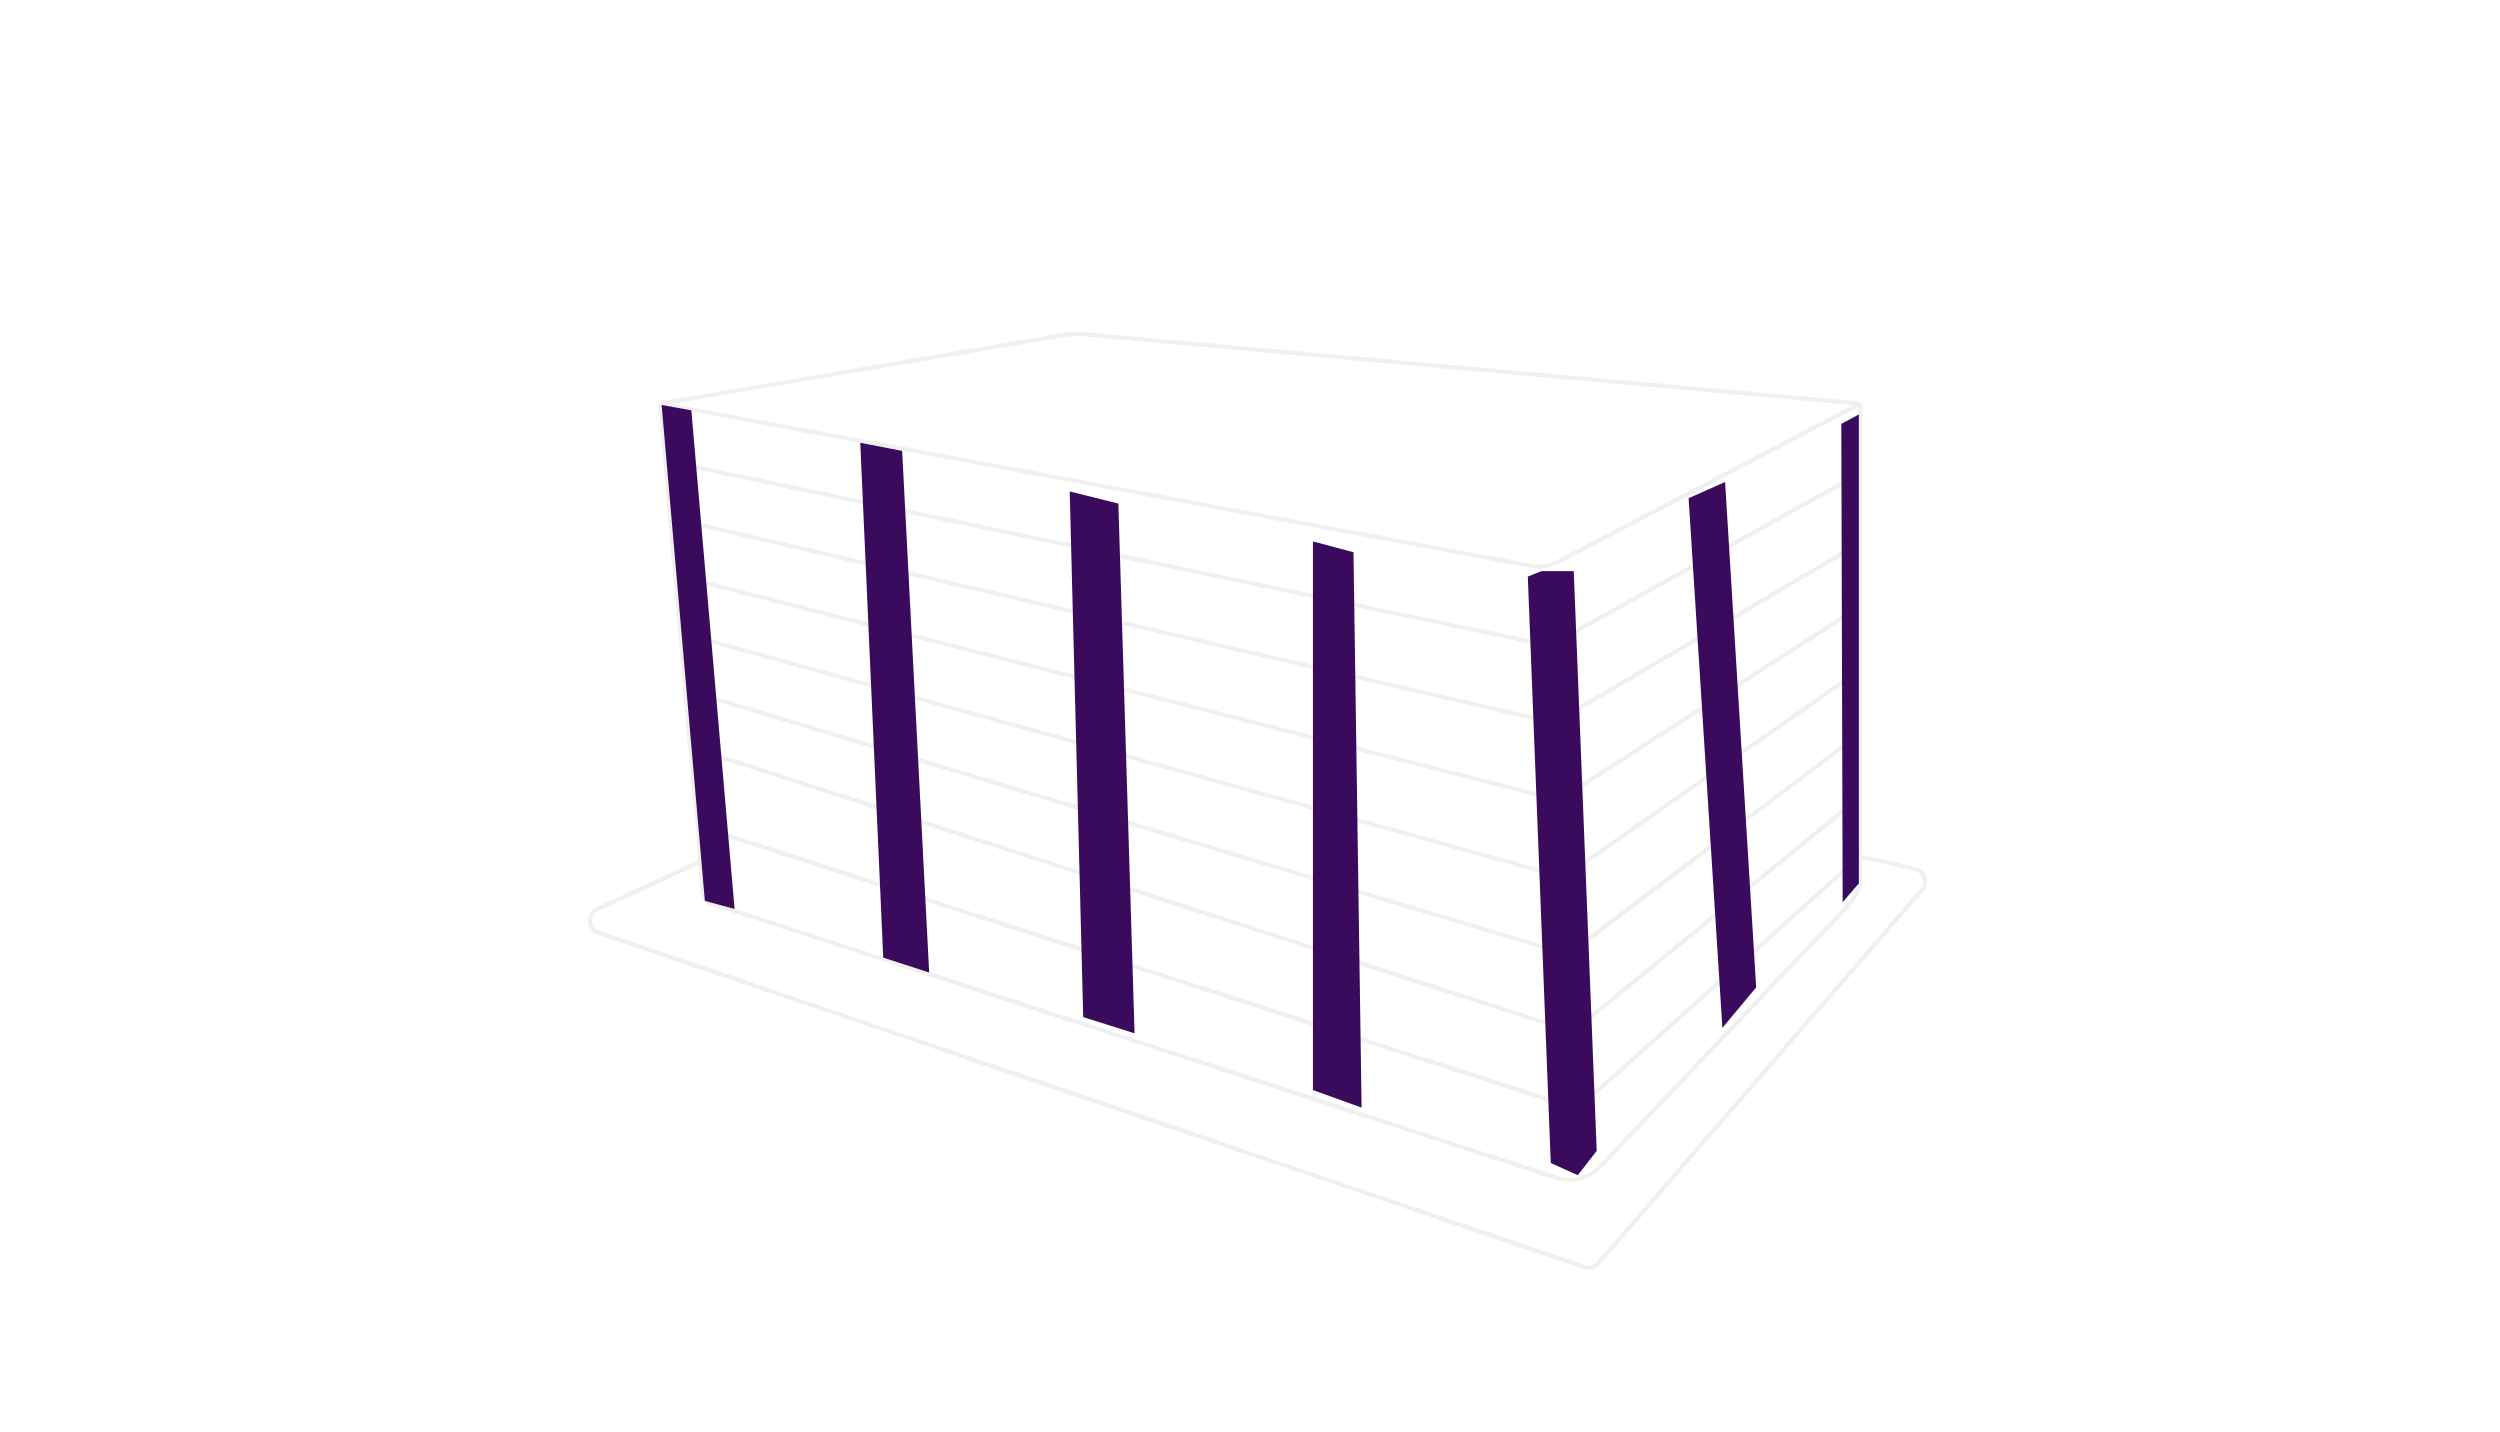
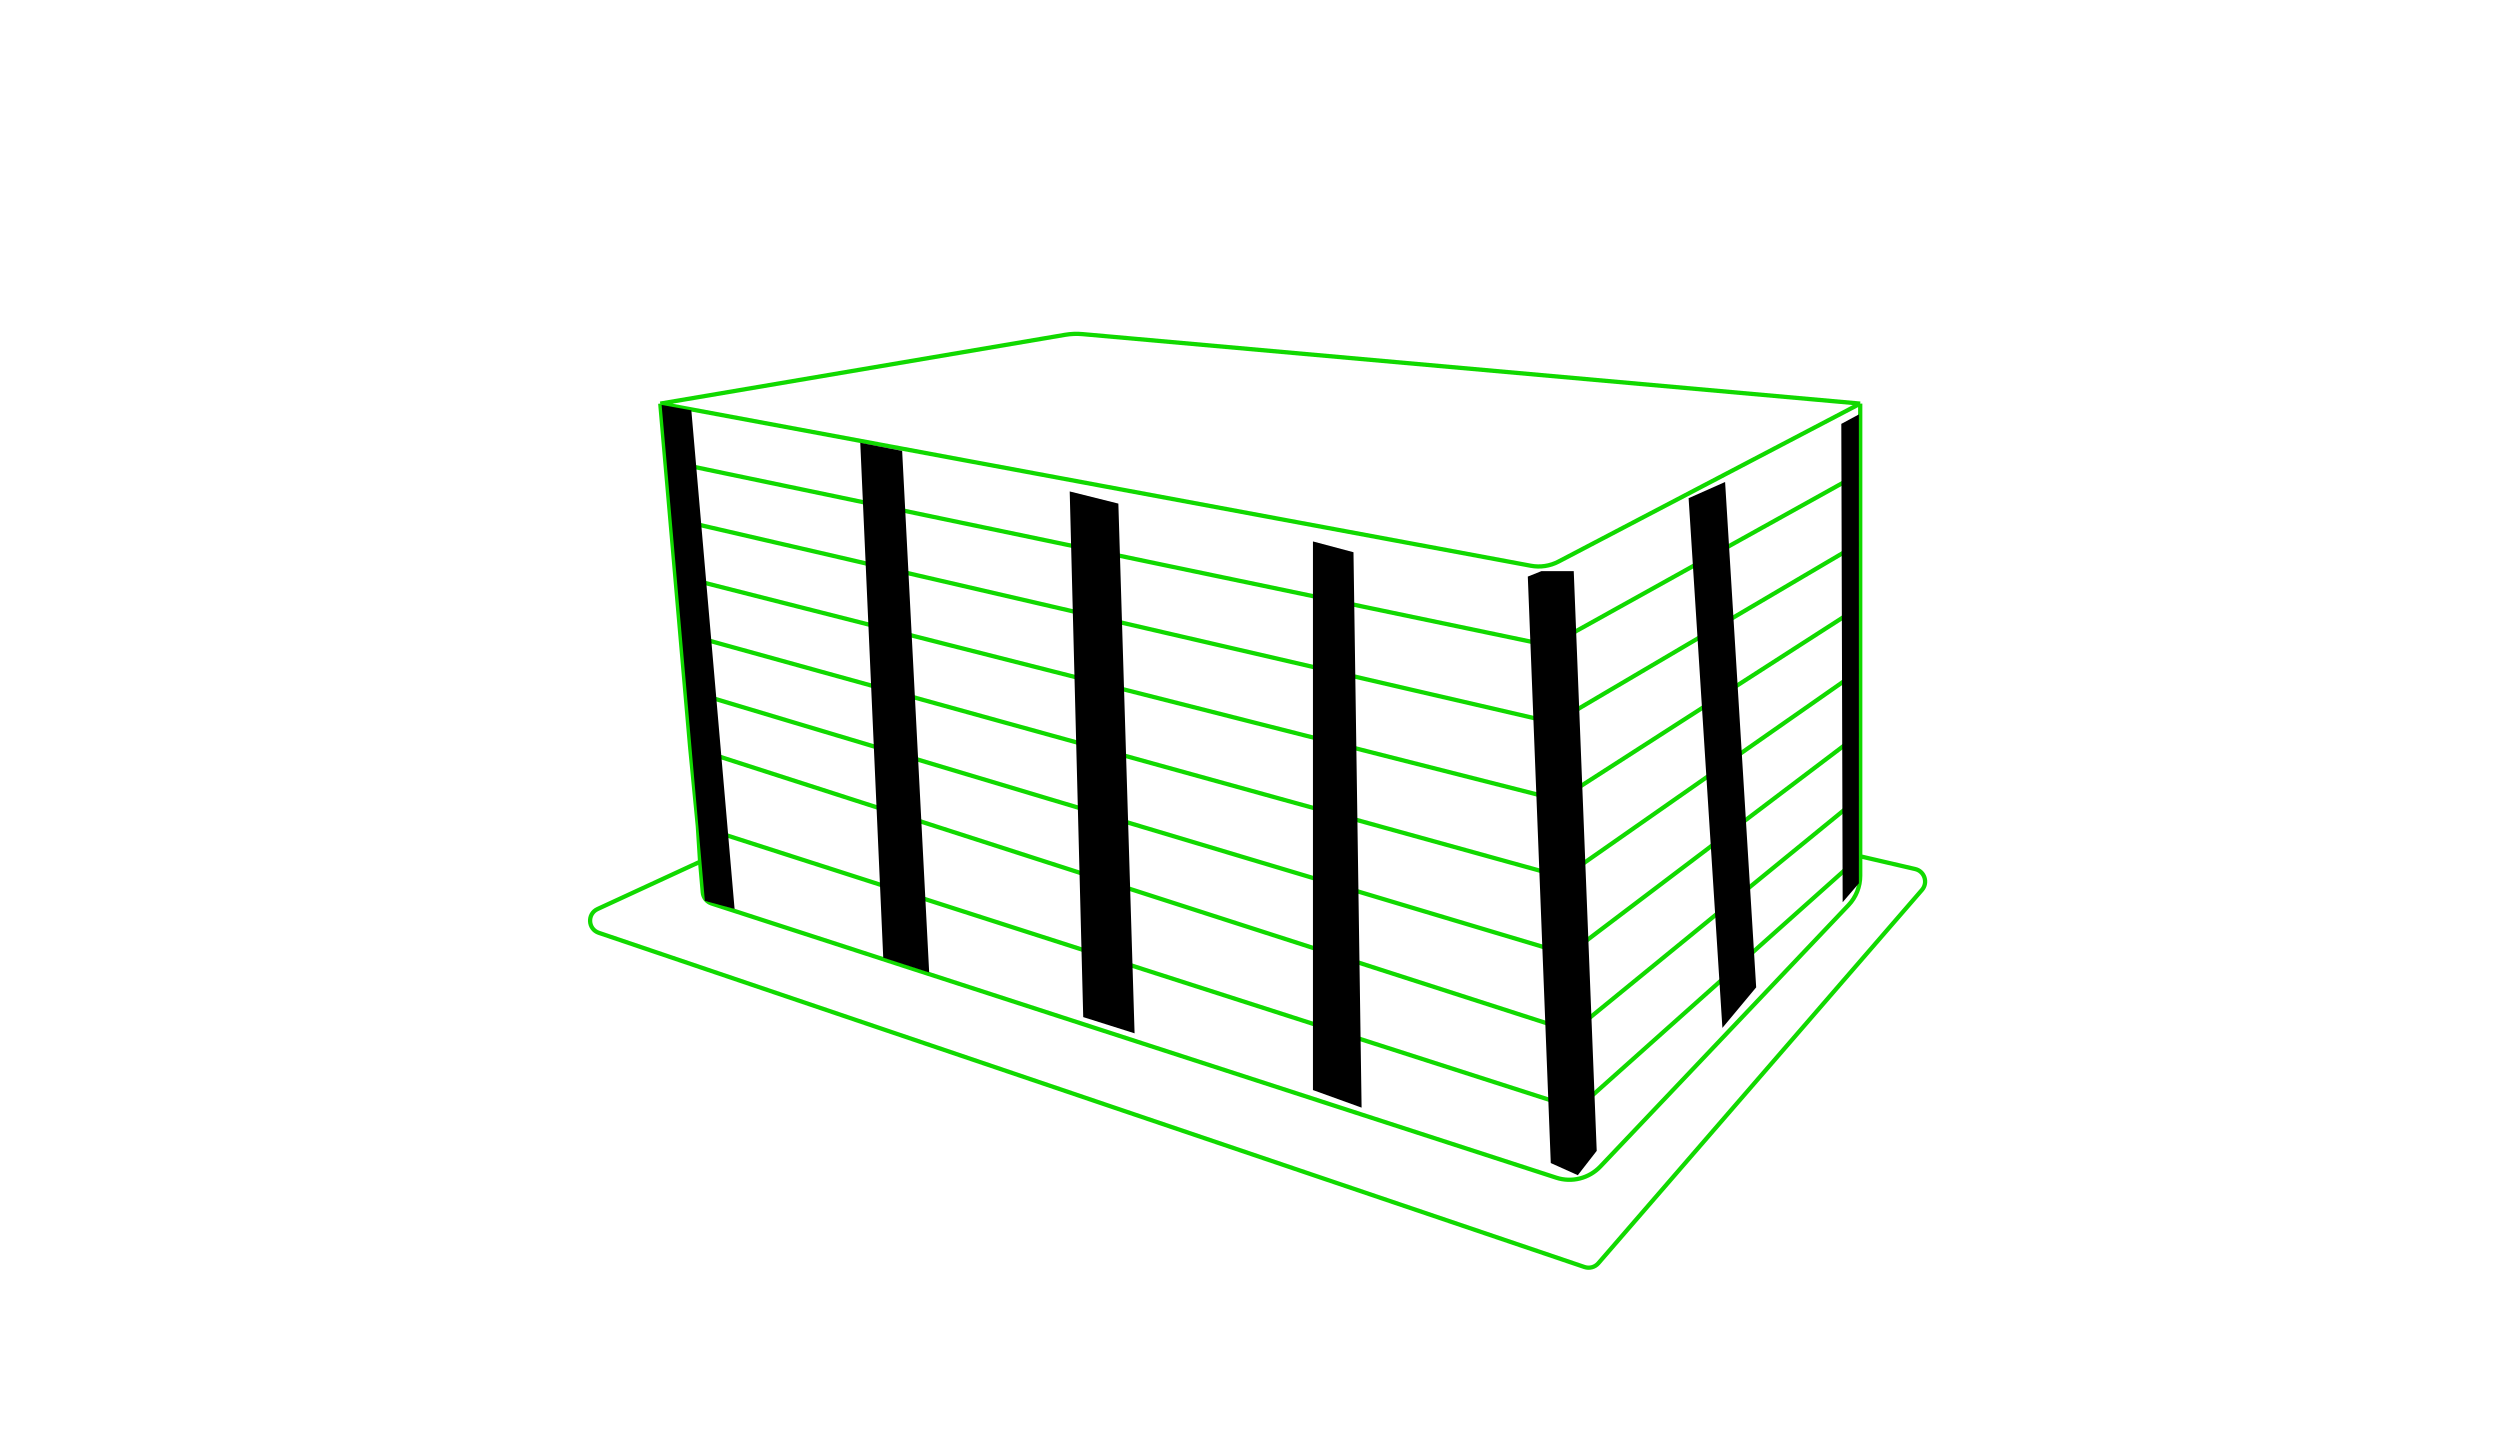
<svg xmlns="http://www.w3.org/2000/svg" width="585" height="335" viewBox="0 0 585 335" fill="none">
-   <path d="M154.502 94.443L249.219 78.347C250.575 78.117 251.954 78.062 253.324 78.184L435.292 94.443M154.502 94.443L206.281 104.087L258.059 113.731L309.838 123.375L358.214 132.386C360.418 132.797 362.697 132.454 364.683 131.414L398.455 113.731L435.292 94.443M154.502 94.443L155.667 107.842M435.292 94.443V110.727M163.823 201.636L164.448 208.826C164.553 210.027 165.365 211.048 166.511 211.42L213.949 226.819L267.387 244.166L318.771 260.846L364.156 275.579C367.821 276.768 371.843 275.746 374.496 272.952L407.676 238L432.545 211.803C434.309 209.945 435.292 207.481 435.292 204.918V200.372M163.823 201.636L139.826 212.715C137.365 213.851 137.553 217.409 140.12 218.28L370.774 296.483C371.929 296.875 373.206 296.528 374.004 295.607L449.739 208.244C451.219 206.536 450.352 203.867 448.151 203.356L435.292 200.372M163.823 201.636L163.29 193.296M435.292 200.372V186.458M435.292 200.372L370.368 258.319C369.574 259.027 368.465 259.262 367.452 258.937L163.29 193.296M159.163 148.04L364.524 204.896C365.386 205.134 366.31 204.976 367.043 204.463L435.292 156.735M159.163 148.04L157.997 134.64M159.163 148.04L160.328 161.439M156.832 121.241L362.584 168.876C363.333 169.05 364.12 168.929 364.783 168.538L435.292 127.012M156.832 121.241L155.667 107.842M156.832 121.241L157.997 134.64M161.493 174.838L366.466 240.898C367.435 241.211 368.496 241.01 369.284 240.367L435.292 186.458M161.493 174.838L160.328 161.439M161.493 174.838L163.29 193.296M435.292 127.012V110.727M435.292 127.012V141.874M435.292 186.458V171.597M435.292 156.735V141.874M435.292 156.735V171.597M155.667 107.842L361.59 150.854C362.295 151.002 363.031 150.89 363.661 150.54L435.292 110.727M157.997 134.64L363.554 186.888C364.36 187.093 365.216 186.954 365.916 186.504L435.292 141.874M160.328 161.439L365.494 222.899C366.411 223.174 367.403 222.995 368.166 222.417L435.292 171.597" stroke="#F0F0F0" />
-   <path d="M161.775 96.024L154.818 94.759L164.937 210.806L171.893 212.703L161.775 96.024Z" fill="#3A0B5C" />
-   <path d="M211.103 105.51L201.3 103.613L206.676 224.087L217.427 227.565L211.103 105.51Z" fill="#3A0B5C" />
-   <path d="M261.696 117.842L250.312 114.996L253.474 238L265.49 241.795L261.696 117.842Z" fill="#3A0B5C" />
-   <path d="M316.715 129.225L307.229 126.696V255.075L318.613 259.186L316.715 129.225Z" fill="#3A0B5C" />
-   <path d="M360.668 133.652L357.506 134.917L362.881 272.15L369.205 274.996L373.632 269.304L368.257 133.652H360.668Z" fill="#3A0B5C" />
-   <path d="M431.182 211.123L430.866 99.186L434.976 96.972V206.696L431.182 211.123Z" fill="#3A0B5C" />
-   <path d="M403.672 112.783L395.134 116.577L403.04 240.53L410.945 231.044L403.672 112.783Z" fill="#3A0B5C" />
+   <path d="M154.502 94.443L249.219 78.347C250.575 78.117 251.954 78.062 253.324 78.184L435.292 94.443M154.502 94.443L206.281 104.087L258.059 113.731L309.838 123.375L358.214 132.386C360.418 132.797 362.697 132.454 364.683 131.414L398.455 113.731L435.292 94.443M154.502 94.443L155.667 107.842M435.292 94.443V110.727M163.823 201.636L164.448 208.826C164.553 210.027 165.365 211.048 166.511 211.42L213.949 226.819L267.387 244.166L318.771 260.846L364.156 275.579C367.821 276.768 371.843 275.746 374.496 272.952L407.676 238L432.545 211.803C434.309 209.945 435.292 207.481 435.292 204.918V200.372M163.823 201.636L139.826 212.715C137.365 213.851 137.553 217.409 140.12 218.28L370.774 296.483C371.929 296.875 373.206 296.528 374.004 295.607L449.739 208.244C451.219 206.536 450.352 203.867 448.151 203.356L435.292 200.372M163.823 201.636L163.29 193.296M435.292 200.372V186.458M435.292 200.372L370.368 258.319C369.574 259.027 368.465 259.262 367.452 258.937L163.29 193.296M159.163 148.04L364.524 204.896C365.386 205.134 366.31 204.976 367.043 204.463L435.292 156.735M159.163 148.04L157.997 134.64M159.163 148.04L160.328 161.439M156.832 121.241L362.584 168.876C363.333 169.05 364.12 168.929 364.783 168.538L435.292 127.012M156.832 121.241L155.667 107.842M156.832 121.241L157.997 134.64M161.493 174.838L366.466 240.898C367.435 241.211 368.496 241.01 369.284 240.367L435.292 186.458M161.493 174.838L160.328 161.439M161.493 174.838L163.29 193.296M435.292 127.012V110.727M435.292 127.012V141.874M435.292 186.458V171.597M435.292 156.735V141.874M435.292 156.735V171.597M155.667 107.842L361.59 150.854C362.295 151.002 363.031 150.89 363.661 150.54L435.292 110.727M157.997 134.64L363.554 186.888C364.36 187.093 365.216 186.954 365.916 186.504L435.292 141.874M160.328 161.439L365.494 222.899C366.411 223.174 367.403 222.995 368.166 222.417L435.292 171.597" stroke="#11D900" />
+   <path d="M161.775 96.024L154.818 94.759L164.937 210.806L171.893 212.703L161.775 96.024Z" fill="black" />
+   <path d="M211.103 105.51L201.3 103.613L206.676 224.087L217.427 227.565L211.103 105.51Z" fill="black" />
+   <path d="M261.696 117.842L250.312 114.996L253.474 238L265.49 241.795L261.696 117.842Z" fill="black" />
+   <path d="M316.715 129.225L307.229 126.696V255.075L318.613 259.186L316.715 129.225Z" fill="black" />
+   <path d="M360.668 133.652L357.506 134.917L362.881 272.15L369.205 274.996L373.632 269.304L368.257 133.652H360.668Z" fill="black" />
+   <path d="M431.182 211.123L430.866 99.186L434.976 96.972V206.696L431.182 211.123Z" fill="black" />
+   <path d="M403.672 112.783L395.134 116.577L403.04 240.53L410.945 231.044L403.672 112.783Z" fill="black" />
</svg>
